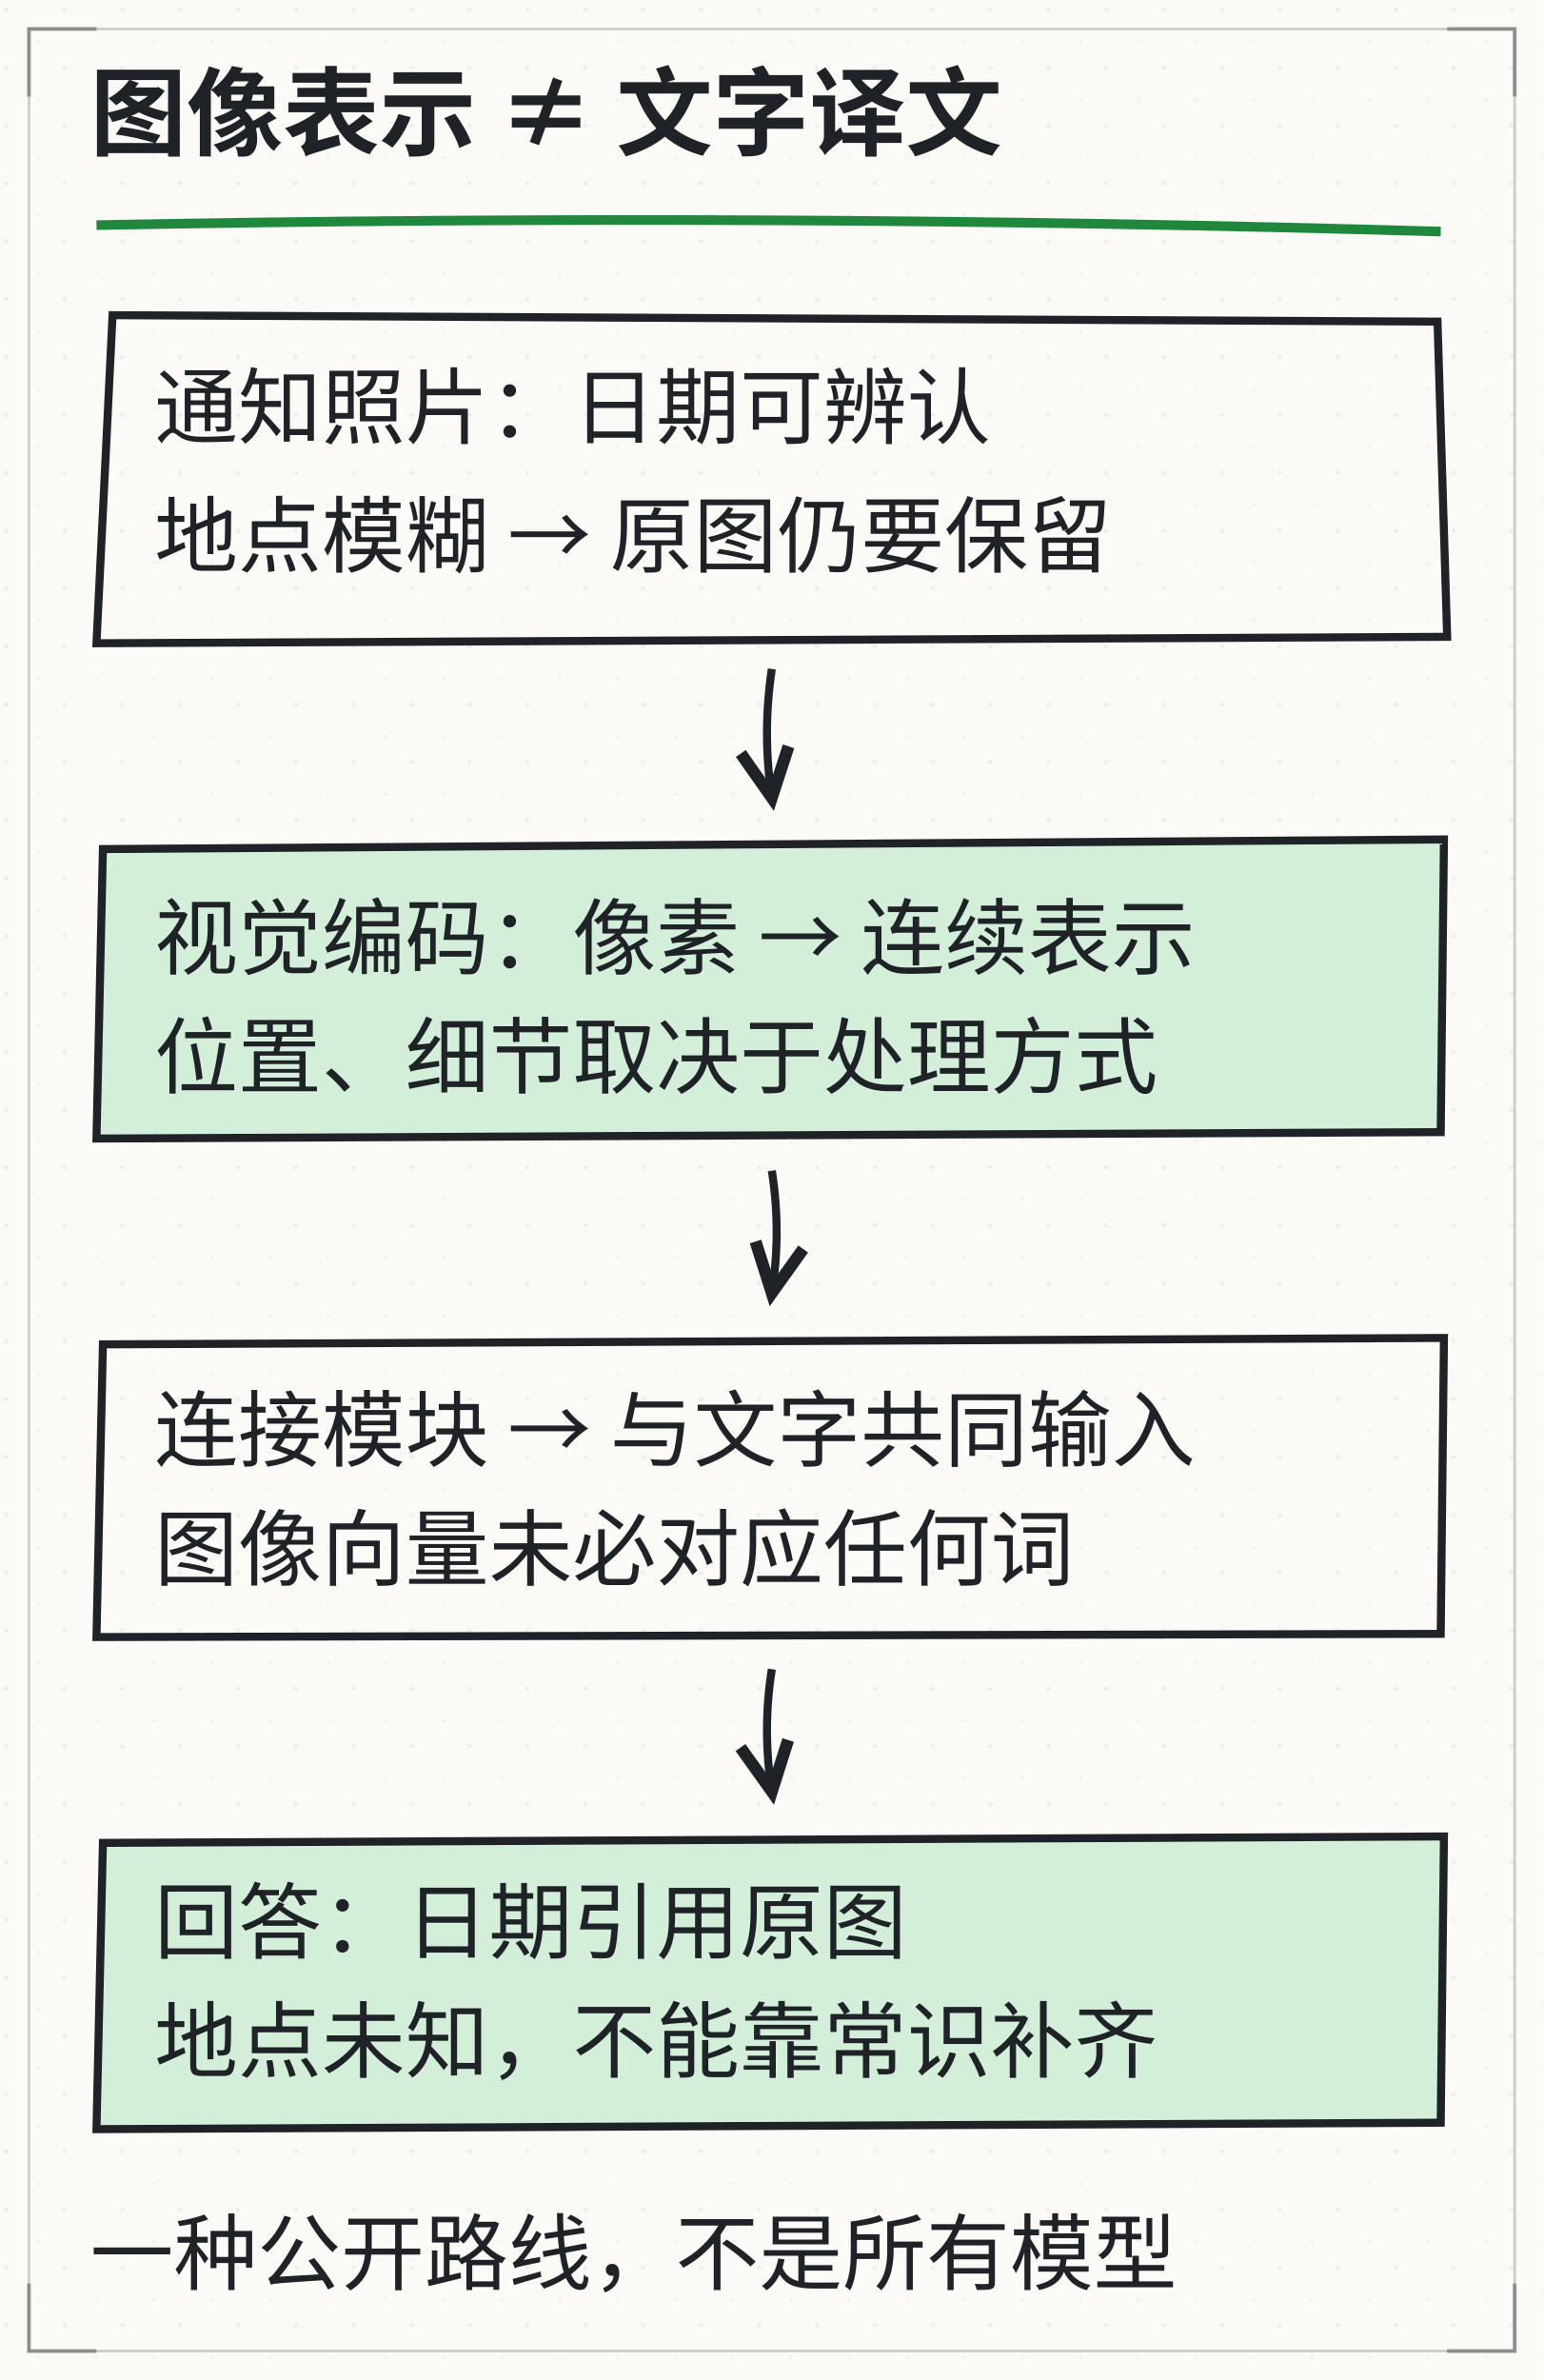
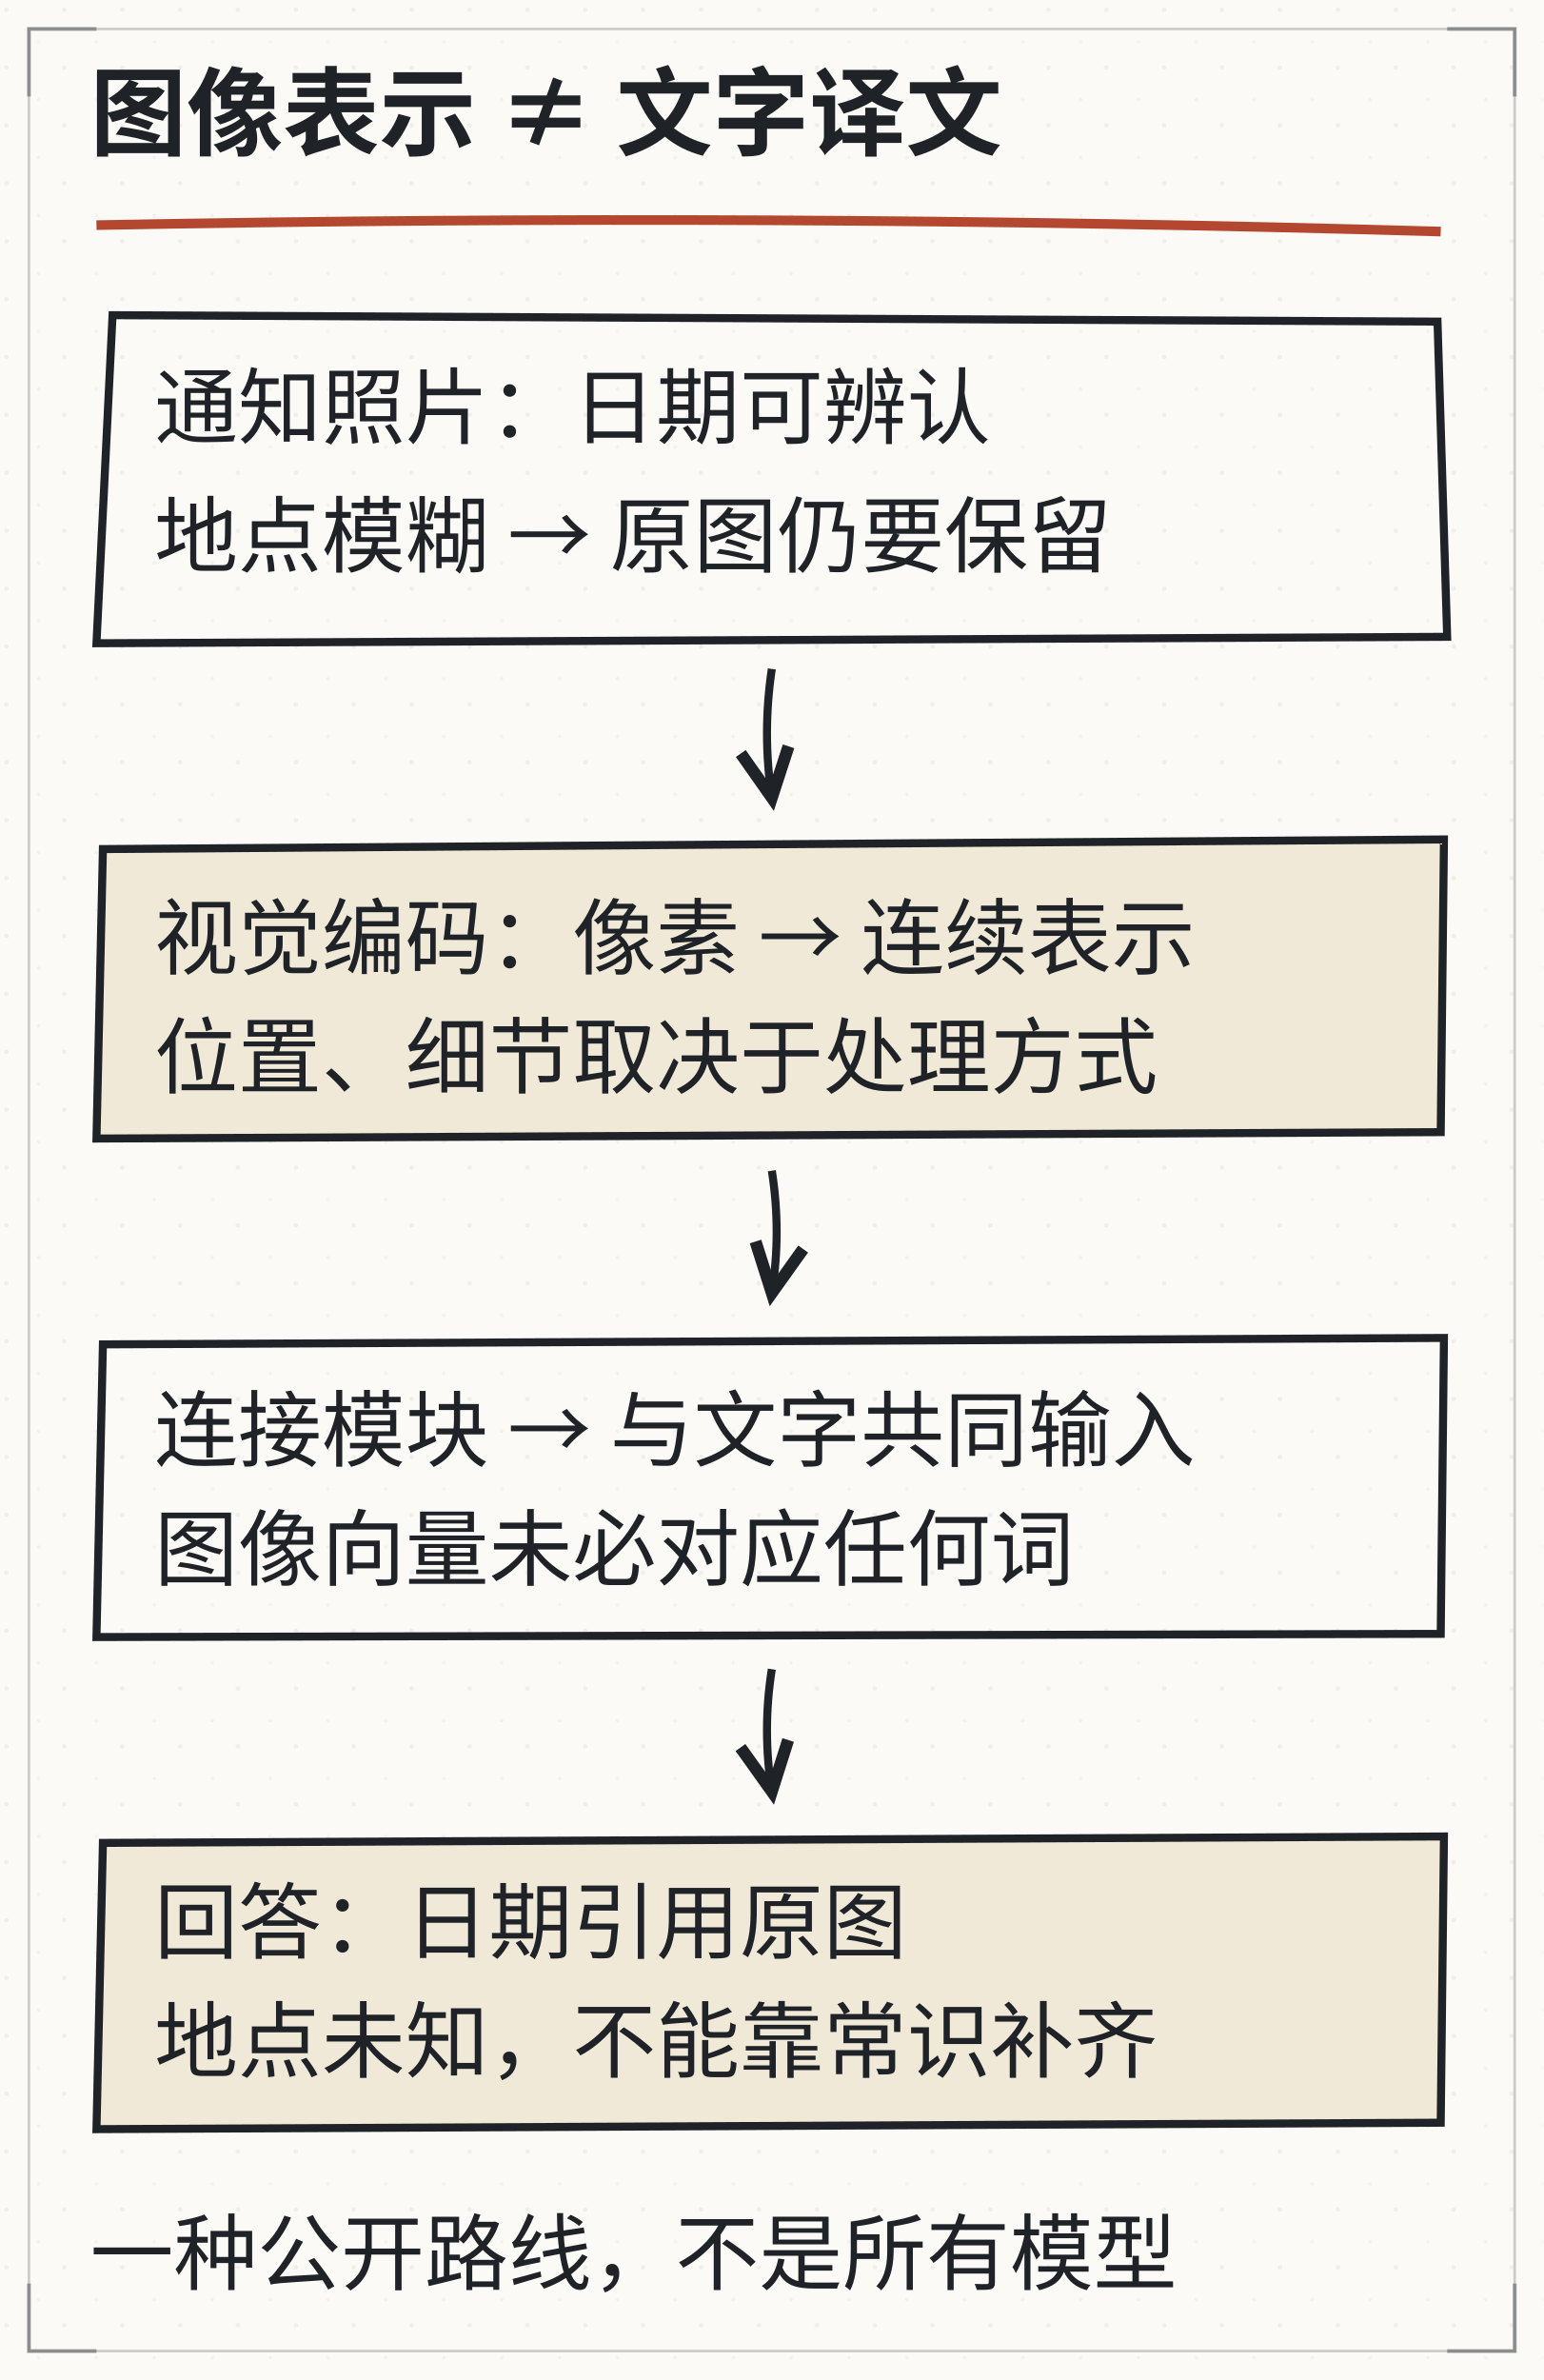
<svg xmlns="http://www.w3.org/2000/svg" width="480" height="740" viewBox="0 0 480 740" role="img" aria-labelledby="title desc">
  <defs>
    <pattern id="figure-grain" width="18" height="18" patternUnits="userSpaceOnUse">
      <circle cx="2" cy="3" r=".7" fill="#1f2328" opacity=".16" />
      <circle cx="12" cy="13" r=".55" fill="#1f2328" opacity=".11" />
    </pattern>
  </defs>
  <defs>
    <marker id="arrow" markerWidth="9" markerHeight="9" refX="7" refY="4" orient="auto">
      <path d="M1 1 L7 4 L1 7" fill="none" stroke="#1f2328" stroke-width="1.5" />
    </marker>
  </defs>
  <rect width="480" height="740" fill="#fbfaf6" />
  <rect width="480" height="740" fill="url(#figure-grain)" opacity=".34" />
  <rect x="9" y="9" width="462" height="722" fill="none" stroke="#1f2328" stroke-width=".8" opacity=".22" />
  <path d="M9 30 V9 H30 M450 9 H471 V30 M9 710 V731 H30 M450 731 H471 V710" fill="none" stroke="#1f2328" stroke-width="1.2" opacity=".38" />
  <g font-family="'Microsoft YaHei', 'Noto Sans CJK SC', sans-serif" fill="#1f2328" font-size="26">
    <text x="28" y="46" font-size="30" font-weight="700">图像表示 ≠ 文字译文</text>
-     <path d="M30 70 Q240 66 448 72" stroke="#1f883d" fill="none" stroke-width="3" />
+     <path d="M30 70 Q240 66 448 72" stroke="#B4472F" fill="none" stroke-width="3" />
    <path d="M35 98 L447 100 L450 198 L30 200 Z" fill="none" stroke="#1f2328" stroke-width="2.5" />
    <text x="48" y="136">通知照片：日期可辨认</text>
    <text x="48" y="176">地点模糊 → 原图仍要保留</text>
    <path d="M240 208 Q237 228 240 248" fill="none" stroke="#1f2328" stroke-width="2.5" marker-end="url(#arrow)" />
-     <path d="M32 264 L449 261 L448 352 L30 354 Z" fill="#d3efd9" stroke="#1f2328" stroke-width="2.5" />
+     <path d="M32 264 L449 261 L448 352 L30 354 Z" fill="#f0e9d8" stroke="#1f2328" stroke-width="2.5" />
    <text x="48" y="301">视觉编码：像素 → 连续表示</text>
    <text x="48" y="338">位置、细节取决于处理方式</text>
    <path d="M240 364 Q243 383 240 402" fill="none" stroke="#1f2328" stroke-width="2.5" marker-end="url(#arrow)" />
    <path d="M32 418 L449 416 L448 508 L30 509 Z" fill="none" stroke="#1f2328" stroke-width="2.5" />
    <text x="48" y="454">连接模块 → 与文字共同输入</text>
    <text x="48" y="491">图像向量未必对应任何词</text>
    <path d="M240 519 Q237 538 240 557" fill="none" stroke="#1f2328" stroke-width="2.5" marker-end="url(#arrow)" />
-     <path d="M32 573 L449 571 L448 660 L30 662 Z" fill="#d3efd9" stroke="#1f2328" stroke-width="2.5" />
+     <path d="M32 573 L449 571 L448 660 L30 662 Z" fill="#f0e9d8" stroke="#1f2328" stroke-width="2.5" />
    <text x="48" y="607">回答：日期引用原图</text>
    <text x="48" y="644">地点未知，不能靠常识补齐</text>
    <text x="28" y="710">一种公开路线，不是所有模型</text>
  </g>
</svg>
